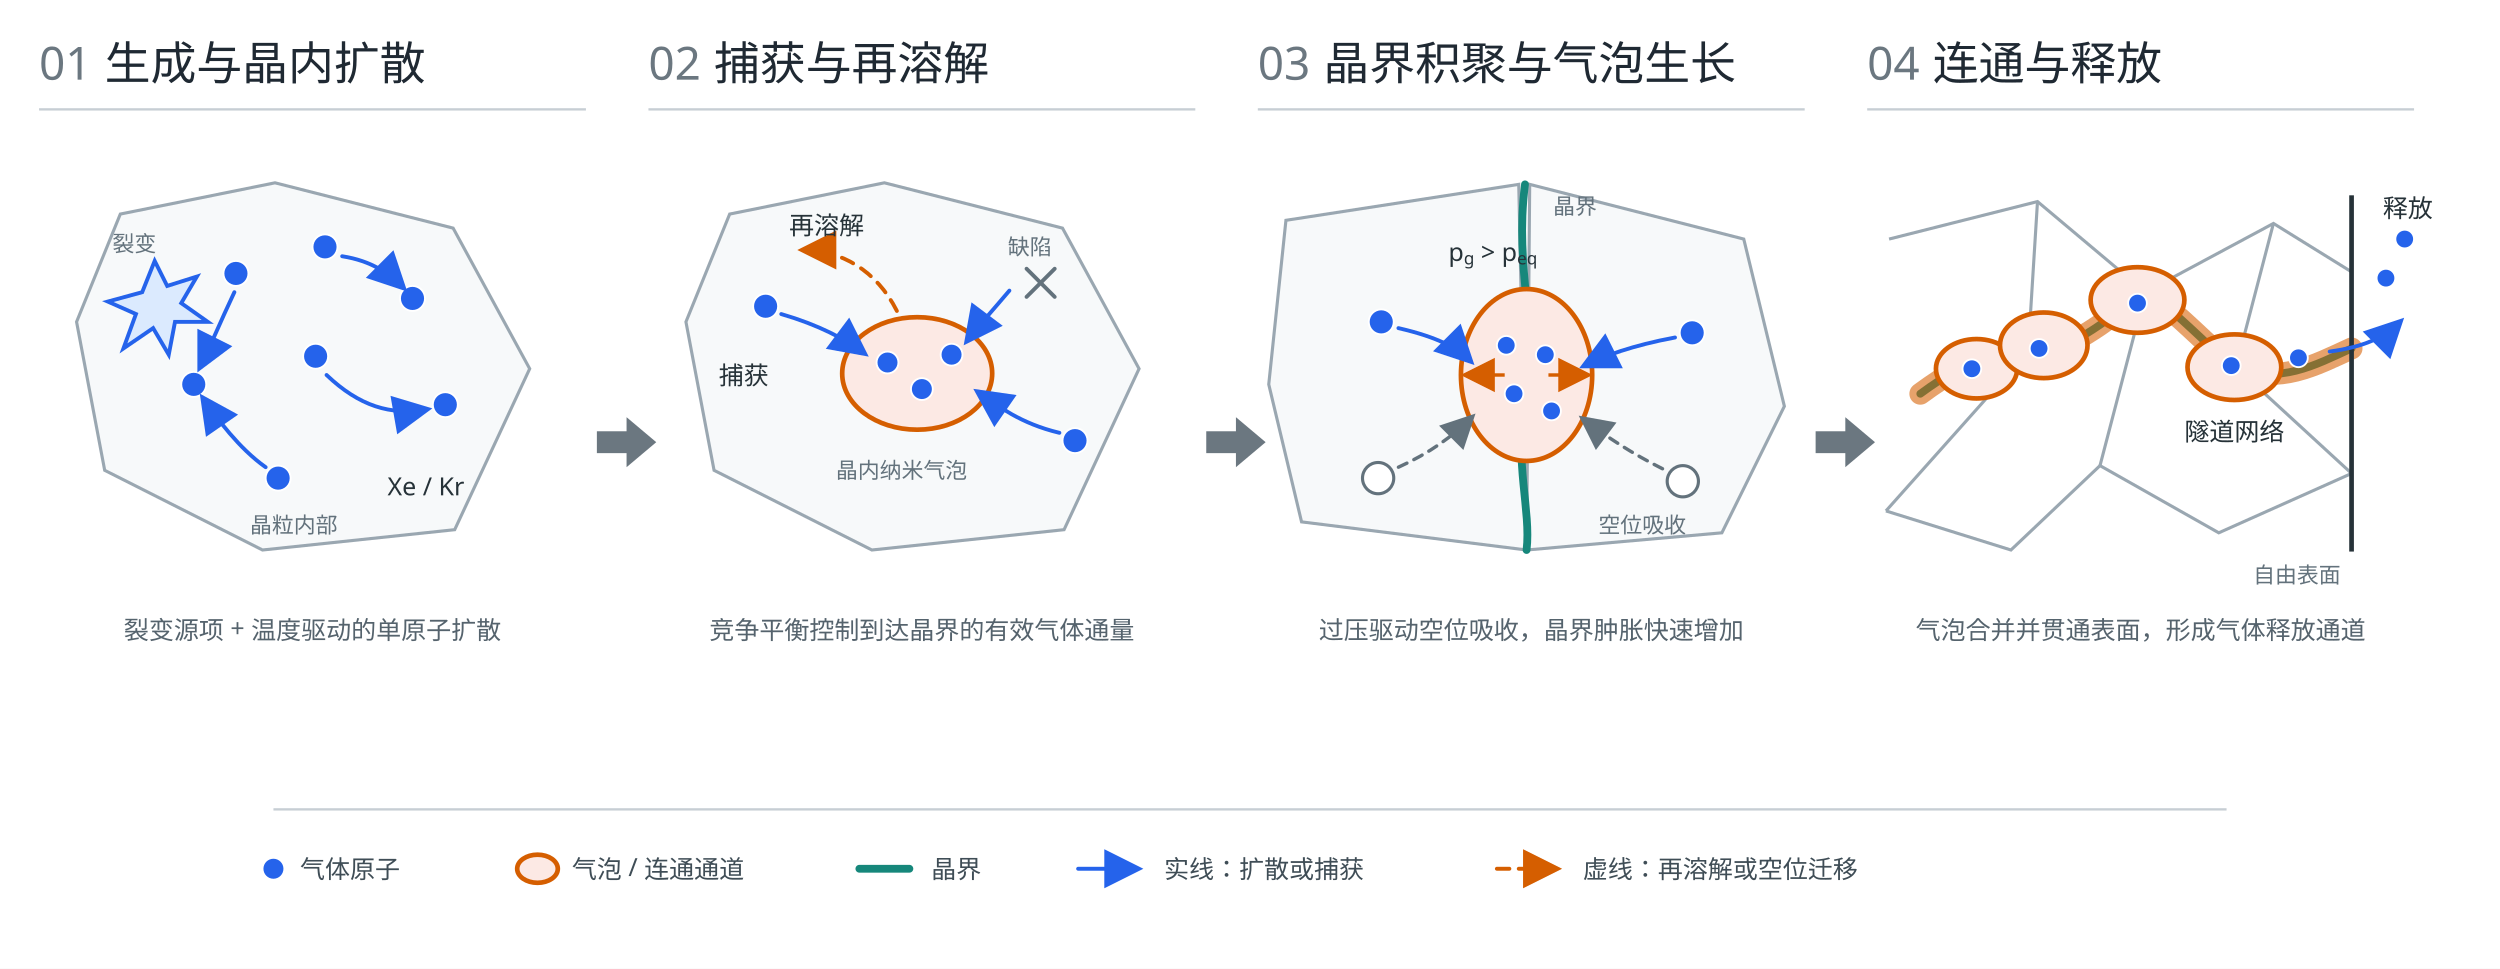
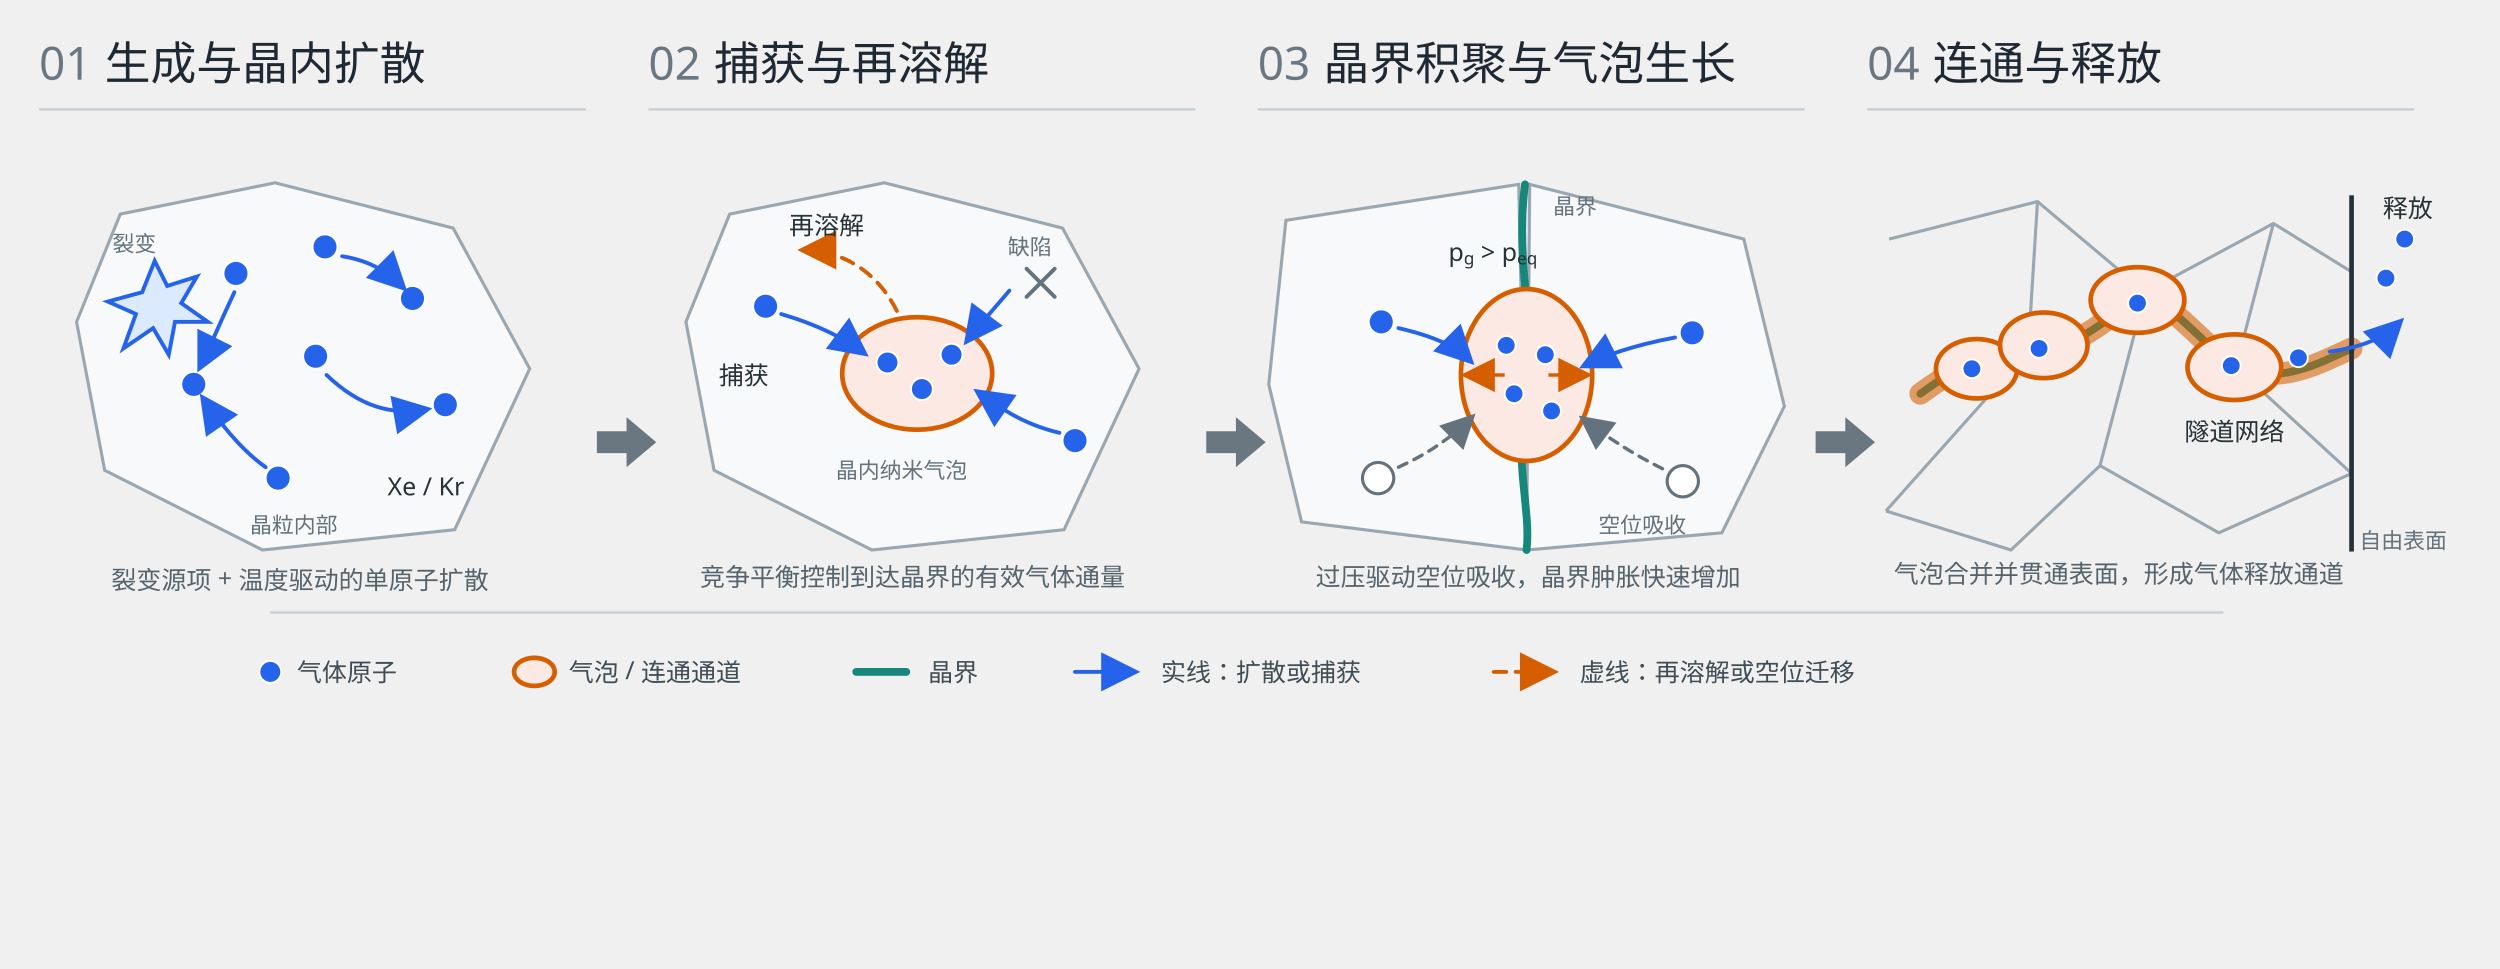
<svg xmlns="http://www.w3.org/2000/svg" width="1600" height="620" viewBox="0 0 1600 620" version="1.1" id="svg73">
  <defs id="defs3">
    <style id="style1">
      .bg { fill: #ffffff; }
      .header-line { stroke: #c7ced4; stroke-width: 1.5; }
      .grain { fill: #f7f9fa; stroke: #9aa7b1; stroke-width: 2; }
      .grain-line { fill: none; stroke: #9aa7b1; stroke-width: 2; }
      .boundary { fill: none; stroke: #16877b; stroke-width: 5; stroke-linecap: round; stroke-linejoin: round; }
      .surface { stroke: #263238; stroke-width: 3; }
      .atom { fill: #2563eb; stroke: #ffffff; stroke-width: 1.2; }
      .bubble { fill: #fce9e4; stroke: #d55e00; stroke-width: 3; }
      .channel { fill: none; stroke: #d55e00; stroke-width: 14; stroke-linecap: round; stroke-linejoin: round; opacity: 0.58; }
      .gas-arrow { fill: none; stroke: #2563eb; stroke-width: 2.5; stroke-linecap: round; }
      .return-arrow { fill: none; stroke: #d55e00; stroke-width: 2.5; stroke-dasharray: 8 6; stroke-linecap: round; }
      .vacancy-arrow { fill: none; stroke: #63727c; stroke-width: 2.2; stroke-dasharray: 6 5; stroke-linecap: round; }
      .vacancy { fill: #ffffff; stroke: #63727c; stroke-width: 2; }
      .defect { stroke: #63727c; stroke-width: 2.5; stroke-linecap: round; }
      .pressure-arrow { fill: none; stroke: #d55e00; stroke-width: 2.2; }
      .flow-arrow { fill: #6b7780; }
      .index { fill: #6b7780; font: 500 22px "Noto Sans SC Thin", "Microsoft YaHei", sans-serif; }
      .stage-title { fill: #1f2933; font: 500 23px "Noto Sans SC Thin", "Microsoft YaHei", sans-serif; }
      .label { fill: #263238; font: 500 16px "Noto Sans SC Thin", "Microsoft YaHei", sans-serif; }
      .sub-label { fill: #63727c; font: 400 14px "Noto Sans SC Thin", "Microsoft YaHei", sans-serif; }
      .note { fill: #55636d; font: 400 16px "Noto Sans SC Thin", "Microsoft YaHei", sans-serif; text-anchor: middle; }
      .legend { fill: #3f4d56; font: 400 16px "Noto Sans SC Thin", "Microsoft YaHei", sans-serif; }
    </style>
    <marker id="arrow-blue" markerWidth="10" markerHeight="10" refX="8.5" refY="5" orient="auto" markerUnits="strokeWidth">
      <path d="M0,0 L10,5 L0,10 Z" fill="#2563eb" id="path1" />
    </marker>
    <marker id="arrow-orange" markerWidth="10" markerHeight="10" refX="8.5" refY="5" orient="auto" markerUnits="strokeWidth">
      <path d="M0,0 L10,5 L0,10 Z" fill="#d55e00" id="path2" />
    </marker>
    <marker id="arrow-gray" markerWidth="10" markerHeight="10" refX="8.5" refY="5" orient="auto" markerUnits="strokeWidth">
      <path d="M0,0 L10,5 L0,10 Z" fill="#63727c" id="path3" />
    </marker>
  </defs>
-   <rect id="background" class="bg" x="0" y="0" width="1600" height="620" />
  <g id="stage-flow-arrows">
    <path class="flow-arrow" d="M382 276 H401 V267 L420 283 L401 299 V290 H382 Z" id="path4" />
    <path class="flow-arrow" d="M772 276 H791 V267 L810 283 L791 299 V290 H772 Z" id="path5" />
    <path class="flow-arrow" d="M1162 276 H1181 V267 L1200 283 L1181 299 V290 H1162 Z" id="path6" />
  </g>
  <g id="stage-1-generation-diffusion" transform="translate(25,20)">
    <g id="stage-1-header">
      <text class="index" x="0" y="31" id="text6" style="font-style:normal;font-variant:normal;font-weight:500;font-stretch:normal;font-size:22px;line-height:normal;font-family:'微软雅黑';-inkscape-font-specification:'微软雅黑, Normal';font-variant-ligatures:normal;font-variant-caps:normal;font-variant-numeric:normal;font-variant-east-asian:normal;fill:#6b7780">
        <tspan style="font-style:normal;font-variant:normal;font-weight:normal;font-stretch:normal;font-size:29.333px;font-family:'微软雅黑';-inkscape-font-specification:'微软雅黑, Normal';font-variant-ligatures:normal;font-variant-caps:normal;font-variant-numeric:normal;font-variant-east-asian:normal" id="tspan74">01</tspan>
      </text>
      <text class="stage-title" x="42" y="31" id="text7" style="font-style:normal;font-variant:normal;font-weight:500;font-stretch:normal;font-size:23px;line-height:normal;font-family:'微软雅黑';-inkscape-font-specification:'微软雅黑, Normal';font-variant-ligatures:normal;font-variant-caps:normal;font-variant-numeric:normal;font-variant-east-asian:normal;fill:#1f2933">
        <tspan style="font-style:normal;font-variant:normal;font-weight:normal;font-stretch:normal;font-size:29.333px;font-family:'微软雅黑';-inkscape-font-specification:'微软雅黑, Normal';font-variant-ligatures:normal;font-variant-caps:normal;font-variant-numeric:normal;font-variant-east-asian:normal" id="tspan73">生成与晶内扩散</tspan>
      </text>
      <line class="header-line" x1="0" y1="50" x2="350" y2="50" id="line7" />
    </g>
    <g id="stage-1-scene" transform="translate(0,75)">
      <path id="stage-1-grain" class="grain" d="M52 42 L151 22 L265 51 L314 141 L266 244 L143 257 L42 206 L24 111 Z" />
      <path id="stage-1-fission" d="M74 72 L82 88 L101 82 L91 99 L108 111 L87 111 L83 132 L73 115 L54 128 L62 106 L44 98 L66 92 Z" fill="#dbeafe" stroke="#2563eb" stroke-width="2.5" />
      <text class="sub-label" x="47" y="66" id="text8" style="font-style:normal;font-variant:normal;font-weight:400;font-stretch:normal;font-size:14px;line-height:normal;font-family:'微软雅黑';-inkscape-font-specification:'微软雅黑, Normal';font-variant-ligatures:normal;font-variant-caps:normal;font-variant-numeric:normal;font-variant-east-asian:normal;fill:#63727c">裂变</text>
      <g id="stage-1-atoms">
        <circle class="atom" cx="126" cy="80" r="8" id="circle8" />
        <circle class="atom" cx="183" cy="63" r="8" id="circle9" />
        <circle class="atom" cx="239" cy="96" r="8" id="circle10" />
        <circle class="atom" cx="99" cy="151" r="8" id="circle11" />
        <circle class="atom" cx="177" cy="133" r="8" id="circle12" />
        <circle class="atom" cx="260" cy="164" r="8" id="circle13" />
        <circle class="atom" cx="153" cy="211" r="8" id="circle14" />
      </g>
      <g id="stage-1-diffusion-arrows">
        <path class="gas-arrow" d="M125 92 C116 111 109 128 103 140" marker-end="url(#arrow-blue)" id="path14" />
        <path class="gas-arrow" d="M194 69 C213 72 224 80 233 89" marker-end="url(#arrow-blue)" id="path15" />
        <path class="gas-arrow" d="M184 145 C205 165 225 171 248 167" marker-end="url(#arrow-blue)" id="path16" />
        <path class="gas-arrow" d="M145 204 C128 192 114 173 105 160" marker-end="url(#arrow-blue)" id="path17" />
      </g>
-       <text class="label" x="223" y="222" id="text17">Xe / Kr</text>
-       <text class="sub-label" x="135" y="246" id="text18">晶粒内部</text>
-     </g>
-     <text class="note" x="175" y="389" id="text19" style="font-style:normal;font-variant:normal;font-weight:400;font-stretch:normal;font-size:16px;line-height:normal;font-family:'Noto Sans SC Thin', 'Microsoft YaHei', sans-serif;text-anchor:middle;fill:#55636d">
-       <tspan style="font-style:normal;font-variant:normal;font-weight:normal;font-stretch:normal;font-size:16px;font-family:'微软雅黑';-inkscape-font-specification:'微软雅黑, Normal';font-variant-ligatures:normal;font-variant-caps:normal;font-variant-numeric:normal;font-variant-east-asian:normal" id="tspan84">裂变源项 + 温度驱动的单原子扩散</tspan>
+       <text class="label" x="223" y="222" id="text17" style="-inkscape-font-specification:'微软雅黑';font-family:'微软雅黑';font-weight:normal;font-style:normal;font-stretch:normal;font-variant:normal">Xe / Kr</text>
+       <text class="sub-label" x="135" y="246" id="text18" style="-inkscape-font-specification:'微软雅黑';font-family:'微软雅黑';font-weight:normal;font-style:normal;font-stretch:normal;font-variant:normal">晶粒内部</text>
+     </g>
+     <text class="note" x="167" y="357" id="text19" style="font-style:normal;font-variant:normal;font-weight:400;font-stretch:normal;font-size:16px;line-height:normal;font-family:'微软雅黑';-inkscape-font-specification:'微软雅黑';text-anchor:middle;fill:#55636d">
+       <tspan style="font-style:normal;font-variant:normal;font-weight:normal;font-stretch:normal;font-size:16px;font-family:'微软雅黑';-inkscape-font-specification:'微软雅黑';font-variant-ligatures:normal;font-variant-caps:normal;font-variant-numeric:normal;font-variant-east-asian:normal" id="tspan84">裂变源项 + 温度驱动的单原子扩散</tspan>
    </text>
  </g>
  <g id="stage-2-trapping-resolution" transform="translate(415,20)">
    <g id="stage-2-header">
-       <text class="index" x="0" y="31" id="text20" style="font-style:normal;font-variant:normal;font-weight:500;font-stretch:normal;font-size:22px;line-height:normal;font-family:'Noto Sans SC Thin', 'Microsoft YaHei', sans-serif;fill:#6b7780">
-         <tspan style="font-style:normal;font-variant:normal;font-weight:normal;font-stretch:normal;font-size:29.333px;font-family:'微软雅黑';-inkscape-font-specification:'微软雅黑, Normal';font-variant-ligatures:normal;font-variant-caps:normal;font-variant-numeric:normal;font-variant-east-asian:normal" id="tspan75">02</tspan>
-       </text>
-       <text class="stage-title" x="42" y="31" id="text21" style="font-style:normal;font-variant:normal;font-weight:500;font-stretch:normal;font-size:23px;line-height:normal;font-family:'Noto Sans SC Thin', 'Microsoft YaHei', sans-serif;fill:#1f2933">
-         <tspan style="font-style:normal;font-variant:normal;font-weight:500;font-stretch:normal;font-size:29.333px;font-family:Sans;-inkscape-font-specification:'Sans, Medium';font-variant-ligatures:normal;font-variant-caps:normal;font-variant-numeric:normal;font-variant-east-asian:normal" id="tspan76">捕获与再溶解</tspan>
+       <text class="index" x="0" y="31" id="text20" style="font-style:normal;font-variant:normal;font-weight:normal;font-stretch:normal;font-size:22px;line-height:normal;font-family:'微软雅黑';fill:#6b7780;-inkscape-font-specification:'微软雅黑'">
+         <tspan style="font-style:normal;font-variant:normal;font-weight:normal;font-stretch:normal;font-size:29.333px;font-family:'微软雅黑';-inkscape-font-specification:'微软雅黑';font-variant-ligatures:normal;font-variant-caps:normal;font-variant-numeric:normal;font-variant-east-asian:normal" id="tspan75">02</tspan>
+       </text>
+       <text class="stage-title" x="42" y="31" id="text21" style="font-style:normal;font-variant:normal;font-weight:normal;font-stretch:normal;font-size:23px;line-height:normal;font-family:'微软雅黑';fill:#1f2933;-inkscape-font-specification:'微软雅黑'">
+         <tspan style="font-style:normal;font-variant:normal;font-weight:normal;font-stretch:normal;font-size:29.333px;font-family:'微软雅黑';-inkscape-font-specification:'微软雅黑';font-variant-ligatures:normal;font-variant-caps:normal;font-variant-numeric:normal;font-variant-east-asian:normal" id="tspan76">捕获与再溶解</tspan>
      </text>
      <line class="header-line" x1="0" y1="50" x2="350" y2="50" id="line21" />
    </g>
    <g id="stage-2-scene" transform="translate(0,75)">
      <path id="stage-2-grain" class="grain" d="M52 42 L151 22 L265 51 L314 141 L266 244 L143 257 L42 206 L24 111 Z" />
      <ellipse id="stage-2-nanobubble" class="bubble" cx="172" cy="144" rx="48" ry="36" />
      <g id="stage-2-bubble-atoms">
        <circle class="atom" cx="153" cy="137" r="7" id="circle21" />
        <circle class="atom" cx="175" cy="154" r="7" id="circle22" />
        <circle class="atom" cx="194" cy="132" r="7" id="circle23" />
      </g>
      <circle class="atom" cx="75" cy="101" r="8" id="circle24" />
      <circle class="atom" cx="273" cy="187" r="8" id="circle25" />
      <path class="gas-arrow" d="M85 106 C109 113 126 122 138 131" marker-end="url(#arrow-blue)" id="path25" />
      <path class="gas-arrow" d="M263 182 C238 176 224 165 211 156" marker-end="url(#arrow-blue)" id="path26" />
      <path class="return-arrow" d="M159 104 C146 78 123 65 99 65" marker-end="url(#arrow-orange)" id="path27" />
      <line class="defect" x1="242" y1="77" x2="260" y2="95" id="line27" />
      <line class="defect" x1="260" y1="77" x2="242" y2="95" id="line28" />
      <path class="gas-arrow" d="M231 91 C220 104 210 115 204 123" marker-end="url(#arrow-blue)" id="path28" />
-       <text class="label" x="45" y="151" id="text28">捕获</text>
-       <text class="label" x="90" y="55" id="text29">再溶解</text>
-       <text class="sub-label" x="230" y="68" id="text30">缺陷</text>
-       <text class="sub-label" x="120" y="211" id="text31">晶内纳米气泡</text>
-     </g>
-     <text class="note" x="175" y="389" id="text32" style="font-style:normal;font-variant:normal;font-weight:400;font-stretch:normal;font-size:16px;line-height:normal;font-family:'Noto Sans SC Thin', 'Microsoft YaHei', sans-serif;text-anchor:middle;fill:#55636d">
-       <tspan style="font-style:normal;font-variant:normal;font-weight:normal;font-stretch:normal;font-size:16px;font-family:'微软雅黑';-inkscape-font-specification:'微软雅黑, Normal';font-variant-ligatures:normal;font-variant-caps:normal;font-variant-numeric:normal;font-variant-east-asian:normal" id="tspan83">竞争平衡控制到达晶界的有效气体通量</tspan>
+       <text class="label" x="45" y="151" id="text28" style="-inkscape-font-specification:'微软雅黑';font-family:'微软雅黑';font-weight:normal;font-style:normal;font-stretch:normal;font-variant:normal">捕获</text>
+       <text class="label" x="90" y="55" id="text29" style="-inkscape-font-specification:'微软雅黑';font-family:'微软雅黑';font-weight:normal;font-style:normal;font-stretch:normal;font-variant:normal">再溶解</text>
+       <text class="sub-label" x="230" y="68" id="text30" style="-inkscape-font-specification:'微软雅黑';font-family:'微软雅黑';font-weight:normal;font-style:normal;font-stretch:normal;font-variant:normal">缺陷</text>
+       <text class="sub-label" x="120" y="211" id="text31" style="-inkscape-font-specification:'微软雅黑';font-family:'微软雅黑';font-weight:normal;font-style:normal;font-stretch:normal;font-variant:normal">晶内纳米气泡</text>
+     </g>
+     <text class="note" x="169" y="355" id="text32" style="font-style:normal;font-variant:normal;font-weight:400;font-stretch:normal;font-size:16px;line-height:normal;font-family:'微软雅黑';-inkscape-font-specification:'微软雅黑';text-anchor:middle;fill:#55636d">
+       <tspan style="font-style:normal;font-variant:normal;font-weight:normal;font-stretch:normal;font-size:16px;font-family:'微软雅黑';-inkscape-font-specification:'微软雅黑';font-variant-ligatures:normal;font-variant-caps:normal;font-variant-numeric:normal;font-variant-east-asian:normal" id="tspan83">竞争平衡控制到达晶界的有效气体通量</tspan>
    </text>
  </g>
  <g id="stage-3-boundary-bubble-growth" transform="translate(805,20)">
    <g id="stage-3-header">
-       <text class="index" x="0" y="31" id="text33" style="font-style:normal;font-variant:normal;font-weight:500;font-stretch:normal;font-size:22px;line-height:normal;font-family:'Noto Sans SC Thin', 'Microsoft YaHei', sans-serif;fill:#6b7780">
-         <tspan style="font-style:normal;font-variant:normal;font-weight:normal;font-stretch:normal;font-size:29.333px;font-family:'微软雅黑';-inkscape-font-specification:'微软雅黑, Normal';font-variant-ligatures:normal;font-variant-caps:normal;font-variant-numeric:normal;font-variant-east-asian:normal" id="tspan77">03</tspan>
-       </text>
-       <text class="stage-title" x="42" y="31" id="text34" style="font-style:normal;font-variant:normal;font-weight:500;font-stretch:normal;font-size:23px;line-height:normal;font-family:'Noto Sans SC Thin', 'Microsoft YaHei', sans-serif;fill:#1f2933">
-         <tspan style="font-style:normal;font-variant:normal;font-weight:normal;font-stretch:normal;font-size:29.333px;font-family:'微软雅黑';-inkscape-font-specification:'微软雅黑, Normal';font-variant-ligatures:normal;font-variant-caps:normal;font-variant-numeric:normal;font-variant-east-asian:normal" id="tspan78">晶界积聚与气泡生长</tspan>
+       <text class="index" x="0" y="31" id="text33" style="font-style:normal;font-variant:normal;font-weight:normal;font-stretch:normal;font-size:22px;line-height:normal;font-family:'微软雅黑';fill:#6b7780;-inkscape-font-specification:'微软雅黑'">
+         <tspan style="font-style:normal;font-variant:normal;font-weight:normal;font-stretch:normal;font-size:29.333px;font-family:'微软雅黑';-inkscape-font-specification:'微软雅黑';font-variant-ligatures:normal;font-variant-caps:normal;font-variant-numeric:normal;font-variant-east-asian:normal" id="tspan77">03</tspan>
+       </text>
+       <text class="stage-title" x="42" y="31" id="text34" style="font-style:normal;font-variant:normal;font-weight:normal;font-stretch:normal;font-size:23px;line-height:normal;font-family:'微软雅黑';fill:#1f2933;-inkscape-font-specification:'微软雅黑'">
+         <tspan style="font-style:normal;font-variant:normal;font-weight:normal;font-stretch:normal;font-size:29.333px;font-family:'微软雅黑';-inkscape-font-specification:'微软雅黑';font-variant-ligatures:normal;font-variant-caps:normal;font-variant-numeric:normal;font-variant-east-asian:normal" id="tspan78">晶界积聚与气泡生长</tspan>
      </text>
      <line class="header-line" x1="0" y1="50" x2="350" y2="50" id="line34" />
    </g>
    <g id="stage-3-scene" transform="translate(0,75)">
      <path id="stage-3-left-grain" class="grain" d="M18 46 L167 23 L172 257 L28 239 L7 151 Z" />
      <path id="stage-3-right-grain" class="grain" d="M174 23 L311 58 L337 165 L297 246 L172 257 Z" />
      <path id="stage-3-boundary" class="boundary" d="M171 23 C164 78 180 116 171 162 C164 201 175 232 172 257" />
      <ellipse id="stage-3-boundary-bubble" class="bubble" cx="172" cy="145" rx="42" ry="55" />
      <g id="stage-3-bubble-atoms">
        <circle class="atom" cx="159" cy="126" r="6" id="circle34" />
        <circle class="atom" cx="184" cy="132" r="6" id="circle35" />
        <circle class="atom" cx="164" cy="157" r="6" id="circle36" />
        <circle class="atom" cx="188" cy="168" r="6" id="circle37" />
      </g>
      <circle class="atom" cx="79" cy="111" r="8" id="circle38" />
      <circle class="atom" cx="278" cy="118" r="8" id="circle39" />
      <path class="gas-arrow" d="M90 115 C116 121 128 128 136 136" marker-end="url(#arrow-blue)" id="path39" />
      <path class="gas-arrow" d="M267 121 C240 126 221 133 209 139" marker-end="url(#arrow-blue)" id="path40" />
      <circle class="vacancy" cx="77" cy="211" r="10" id="circle40" />
      <circle class="vacancy" cx="272" cy="213" r="10" id="circle41" />
      <path class="vacancy-arrow" d="M90 204 C110 195 125 184 137 172" marker-end="url(#arrow-gray)" id="path41" />
      <path class="vacancy-arrow" d="M259 205 C239 195 224 185 208 173" marker-end="url(#arrow-gray)" id="path42" />
      <path class="pressure-arrow" d="M158 145 H133" marker-end="url(#arrow-orange)" id="path43" />
      <path class="pressure-arrow" d="M186 145 H211" marker-end="url(#arrow-orange)" id="path44" />
-       <text class="label" x="122" y="72" id="text45">p<tspan baseline-shift="sub" font-size="11" id="tspan44">g</tspan> &gt; p<tspan baseline-shift="sub" font-size="11" id="tspan45">eq</tspan>
-       </text>
-       <text class="sub-label" x="189" y="42" id="text46">晶界</text>
-       <text class="sub-label" x="218" y="246" id="text47">空位吸收</text>
-     </g>
-     <text class="note" x="175" y="389" id="text48" style="font-style:normal;font-variant:normal;font-weight:400;font-stretch:normal;font-size:16px;line-height:normal;font-family:'Noto Sans SC Thin', 'Microsoft YaHei', sans-serif;text-anchor:middle;fill:#55636d">
-       <tspan style="font-style:normal;font-variant:normal;font-weight:normal;font-stretch:normal;font-size:16px;font-family:'微软雅黑';-inkscape-font-specification:'微软雅黑, Normal';font-variant-ligatures:normal;font-variant-caps:normal;font-variant-numeric:normal;font-variant-east-asian:normal" id="tspan82">过压驱动空位吸收，晶界肿胀快速增加</tspan>
+       <text class="label" x="122" y="72" id="text45" style="-inkscape-font-specification:'微软雅黑';font-family:'微软雅黑';font-weight:normal;font-style:normal;font-stretch:normal;font-variant:normal">p<tspan baseline-shift="sub" font-size="11" id="tspan44" style="-inkscape-font-specification:'微软雅黑';font-family:'微软雅黑';font-weight:normal;font-style:normal;font-stretch:normal;font-variant:normal">g</tspan> &gt; p<tspan baseline-shift="sub" font-size="11" id="tspan45" style="-inkscape-font-specification:'微软雅黑';font-family:'微软雅黑';font-weight:normal;font-style:normal;font-stretch:normal;font-variant:normal">eq</tspan>
+       </text>
+       <text class="sub-label" x="189" y="42" id="text46" style="-inkscape-font-specification:'微软雅黑';font-family:'微软雅黑';font-weight:normal;font-style:normal;font-stretch:normal;font-variant:normal">晶界</text>
+       <text class="sub-label" x="218" y="246" id="text47" style="-inkscape-font-specification:'微软雅黑';font-family:'微软雅黑';font-weight:normal;font-style:normal;font-stretch:normal;font-variant:normal">空位吸收</text>
+     </g>
+     <text class="note" x="173" y="355" id="text48" style="font-style:normal;font-variant:normal;font-weight:400;font-stretch:normal;font-size:16px;line-height:normal;font-family:'微软雅黑';-inkscape-font-specification:'微软雅黑';text-anchor:middle;fill:#55636d">
+       <tspan style="font-style:normal;font-variant:normal;font-weight:normal;font-stretch:normal;font-size:16px;font-family:'微软雅黑';-inkscape-font-specification:'微软雅黑';font-variant-ligatures:normal;font-variant-caps:normal;font-variant-numeric:normal;font-variant-east-asian:normal" id="tspan82">过压驱动空位吸收，晶界肿胀快速增加</tspan>
    </text>
  </g>
  <g id="stage-4-interconnection-release" transform="translate(1195,20)">
    <g id="stage-4-header">
-       <text class="index" x="0" y="31" id="text49" style="font-style:normal;font-variant:normal;font-weight:500;font-stretch:normal;font-size:22px;line-height:normal;font-family:'Noto Sans SC Thin', 'Microsoft YaHei', sans-serif;fill:#6b7780">
-         <tspan style="font-style:normal;font-variant:normal;font-weight:normal;font-stretch:normal;font-size:29.333px;font-family:'微软雅黑';-inkscape-font-specification:'微软雅黑, Normal';font-variant-ligatures:normal;font-variant-caps:normal;font-variant-numeric:normal;font-variant-east-asian:normal" id="tspan79">04</tspan>
-       </text>
-       <text class="stage-title" x="42" y="31" id="text50" style="font-style:normal;font-variant:normal;font-weight:500;font-stretch:normal;font-size:23px;line-height:normal;font-family:'Noto Sans SC Thin', 'Microsoft YaHei', sans-serif;fill:#1f2933">
-         <tspan style="font-style:normal;font-variant:normal;font-weight:normal;font-stretch:normal;font-size:29.333px;font-family:'微软雅黑';-inkscape-font-specification:'微软雅黑, Normal';font-variant-ligatures:normal;font-variant-caps:normal;font-variant-numeric:normal;font-variant-east-asian:normal" id="tspan80">连通与释放</tspan>
+       <text class="index" x="0" y="31" id="text49" style="font-style:normal;font-variant:normal;font-weight:normal;font-stretch:normal;font-size:22px;line-height:normal;font-family:'微软雅黑';fill:#6b7780;-inkscape-font-specification:'微软雅黑'">
+         <tspan style="font-style:normal;font-variant:normal;font-weight:normal;font-stretch:normal;font-size:29.333px;font-family:'微软雅黑';-inkscape-font-specification:'微软雅黑';font-variant-ligatures:normal;font-variant-caps:normal;font-variant-numeric:normal;font-variant-east-asian:normal" id="tspan79">04</tspan>
+       </text>
+       <text class="stage-title" x="42" y="31" id="text50" style="font-style:normal;font-variant:normal;font-weight:normal;font-stretch:normal;font-size:23px;line-height:normal;font-family:'微软雅黑';fill:#1f2933;-inkscape-font-specification:'微软雅黑'">
+         <tspan style="font-style:normal;font-variant:normal;font-weight:normal;font-stretch:normal;font-size:29.333px;font-family:'微软雅黑';-inkscape-font-specification:'微软雅黑';font-variant-ligatures:normal;font-variant-caps:normal;font-variant-numeric:normal;font-variant-east-asian:normal" id="tspan80">连通与释放</tspan>
      </text>
      <line class="header-line" x1="0" y1="50" x2="350" y2="50" id="line50" />
    </g>
    <g id="stage-4-scene" transform="translate(0,75)">
      <path class="grain-line" d="M14 58 L109 34 L178 92 L260 48 L310 79" id="path50" />
      <path class="grain-line" d="M12 232 L92 257 L149 203 L225 246 L310 208" id="path51" />
      <path class="grain-line" d="M109 34 L103 130 L12 232" id="path52" />
      <path class="grain-line" d="M178 92 L149 203" id="path53" />
      <path class="grain-line" d="M260 48 L236 140 L310 208" id="path54" />
      <path class="boundary" d="M34 157 C68 132 86 129 103 130 C128 132 151 111 178 92 C201 106 216 126 236 140 C264 151 286 139 310 128" id="path55" />
      <path class="channel" d="M34 157 C68 132 86 129 103 130 C128 132 151 111 178 92 C201 106 216 126 236 140 C264 151 286 139 310 128" id="path56" />
      <ellipse class="bubble" cx="70" cy="141" rx="26" ry="19" id="ellipse56" />
      <ellipse class="bubble" cx="113" cy="126" rx="28" ry="21" id="ellipse57" />
      <ellipse class="bubble" cx="173" cy="97" rx="30" ry="21" id="ellipse58" />
      <ellipse class="bubble" cx="235" cy="140" rx="30" ry="21" id="ellipse59" />
      <g id="stage-4-channel-atoms">
        <circle class="atom" cx="67" cy="141" r="6" id="circle59" />
        <circle class="atom" cx="110" cy="128" r="6" id="circle60" />
        <circle class="atom" cx="173" cy="99" r="6" id="circle61" />
        <circle class="atom" cx="233" cy="139" r="6" id="circle62" />
        <circle class="atom" cx="276" cy="134" r="6" id="circle63" />
      </g>
      <line class="surface" x1="310" y1="30" x2="310" y2="258" id="line63" />
      <path class="gas-arrow" d="M296 130 C318 127 331 121 341 111" marker-end="url(#arrow-blue)" id="path63" />
      <circle class="atom" cx="332" cy="83" r="6" id="circle64" />
      <circle class="atom" cx="344" cy="58" r="6" id="circle65" />
-       <text class="label" x="203" y="187" id="text65">隧道网络</text>
-       <text class="sub-label" x="247" y="278" id="text66">自由表面</text>
-       <text class="label" x="330" y="44" id="text67" style="font-style:normal;font-variant:normal;font-weight:500;font-stretch:normal;font-size:16px;line-height:normal;font-family:'Noto Sans SC Thin', 'Microsoft YaHei', sans-serif">释放</text>
-     </g>
-     <text class="note" x="175" y="389" id="text68" style="font-style:normal;font-variant:normal;font-weight:400;font-stretch:normal;font-size:16px;line-height:normal;font-family:'Noto Sans SC Thin', 'Microsoft YaHei', sans-serif;text-anchor:middle;fill:#55636d">
-       <tspan style="font-style:normal;font-variant:normal;font-weight:normal;font-stretch:normal;font-size:16px;font-family:'微软雅黑';-inkscape-font-specification:'微软雅黑, Normal';font-variant-ligatures:normal;font-variant-caps:normal;font-variant-numeric:normal;font-variant-east-asian:normal" id="tspan81">气泡合并并贯通表面，形成气体释放通道</tspan>
-     </text>
-   </g>
-   <g id="legend" transform="translate(175,538)">
+       <text class="label" x="203" y="187" id="text65" style="-inkscape-font-specification:'微软雅黑';font-family:'微软雅黑';font-weight:normal;font-style:normal;font-stretch:normal;font-variant:normal">隧道网络</text>
+       <text class="sub-label" x="315" y="256" id="text66" style="font-style:normal;font-variant:normal;font-weight:400;font-stretch:normal;font-size:14px;line-height:normal;font-family:'微软雅黑';-inkscape-font-specification:'微软雅黑'">自由表面</text>
+       <text class="label" x="330" y="44" id="text67" style="font-style:normal;font-variant:normal;font-weight:normal;font-stretch:normal;font-size:16px;line-height:normal;font-family:'微软雅黑';-inkscape-font-specification:'微软雅黑'">释放</text>
+     </g>
+     <text class="note" x="161" y="353" id="text68" style="font-style:normal;font-variant:normal;font-weight:400;font-stretch:normal;font-size:16px;line-height:normal;font-family:'微软雅黑';-inkscape-font-specification:'微软雅黑';text-anchor:middle;fill:#55636d">
+       <tspan style="font-style:normal;font-variant:normal;font-weight:normal;font-stretch:normal;font-size:16px;font-family:'微软雅黑';-inkscape-font-specification:'微软雅黑';font-variant-ligatures:normal;font-variant-caps:normal;font-variant-numeric:normal;font-variant-east-asian:normal" id="tspan81">气泡合并并贯通表面，形成气体释放通道</tspan>
+     </text>
+   </g>
+   <g id="legend" transform="translate(173,412)">
    <line class="header-line" x1="0" y1="-20" x2="1250" y2="-20" id="line68" />
    <circle class="atom" cx="0" cy="18" r="7" id="circle68" />
-     <text class="legend" x="17" y="24" id="text69">气体原子</text>
+     <text class="legend" x="17" y="24" id="text69" style="font-style:normal;font-variant:normal;font-weight:400;font-stretch:normal;font-size:16px;line-height:normal;font-family:'微软雅黑';-inkscape-font-specification:'微软雅黑'">气体原子</text>
    <ellipse class="bubble" cx="169" cy="18" rx="13" ry="9" id="ellipse69" />
-     <text class="legend" x="191" y="24" id="text70">气泡 / 连通通道</text>
+     <text class="legend" x="191" y="24" id="text70" style="font-style:normal;font-variant:normal;font-weight:400;font-stretch:normal;font-size:16px;line-height:normal;font-family:'微软雅黑';-inkscape-font-specification:'微软雅黑'">气泡 / 连通通道</text>
    <line class="boundary" x1="375" y1="18" x2="407" y2="18" id="line70" />
-     <text class="legend" x="421" y="24" id="text71">晶界</text>
+     <text class="legend" x="421" y="24" id="text71" style="font-style:normal;font-variant:normal;font-weight:400;font-stretch:normal;font-size:16px;line-height:normal;font-family:'微软雅黑';-inkscape-font-specification:'微软雅黑'">晶界</text>
    <line class="gas-arrow" x1="515" y1="18" x2="553" y2="18" marker-end="url(#arrow-blue)" id="line71" />
-     <text class="legend" x="570" y="24" id="text72">实线：扩散或捕获</text>
+     <text class="legend" x="570" y="24" id="text72" style="font-style:normal;font-variant:normal;font-weight:400;font-stretch:normal;font-size:16px;line-height:normal;font-family:'微软雅黑';-inkscape-font-specification:'微软雅黑'">实线：扩散或捕获</text>
    <line class="return-arrow" x1="783" y1="18" x2="821" y2="18" marker-end="url(#arrow-orange)" id="line72" />
-     <text class="legend" x="838" y="24" id="text73">虚线：再溶解或空位迁移</text>
+     <text class="legend" x="838" y="24" id="text73" style="font-style:normal;font-variant:normal;font-weight:400;font-stretch:normal;font-size:16px;line-height:normal;font-family:'微软雅黑';-inkscape-font-specification:'微软雅黑'">虚线：再溶解或空位迁移</text>
  </g>
</svg>
